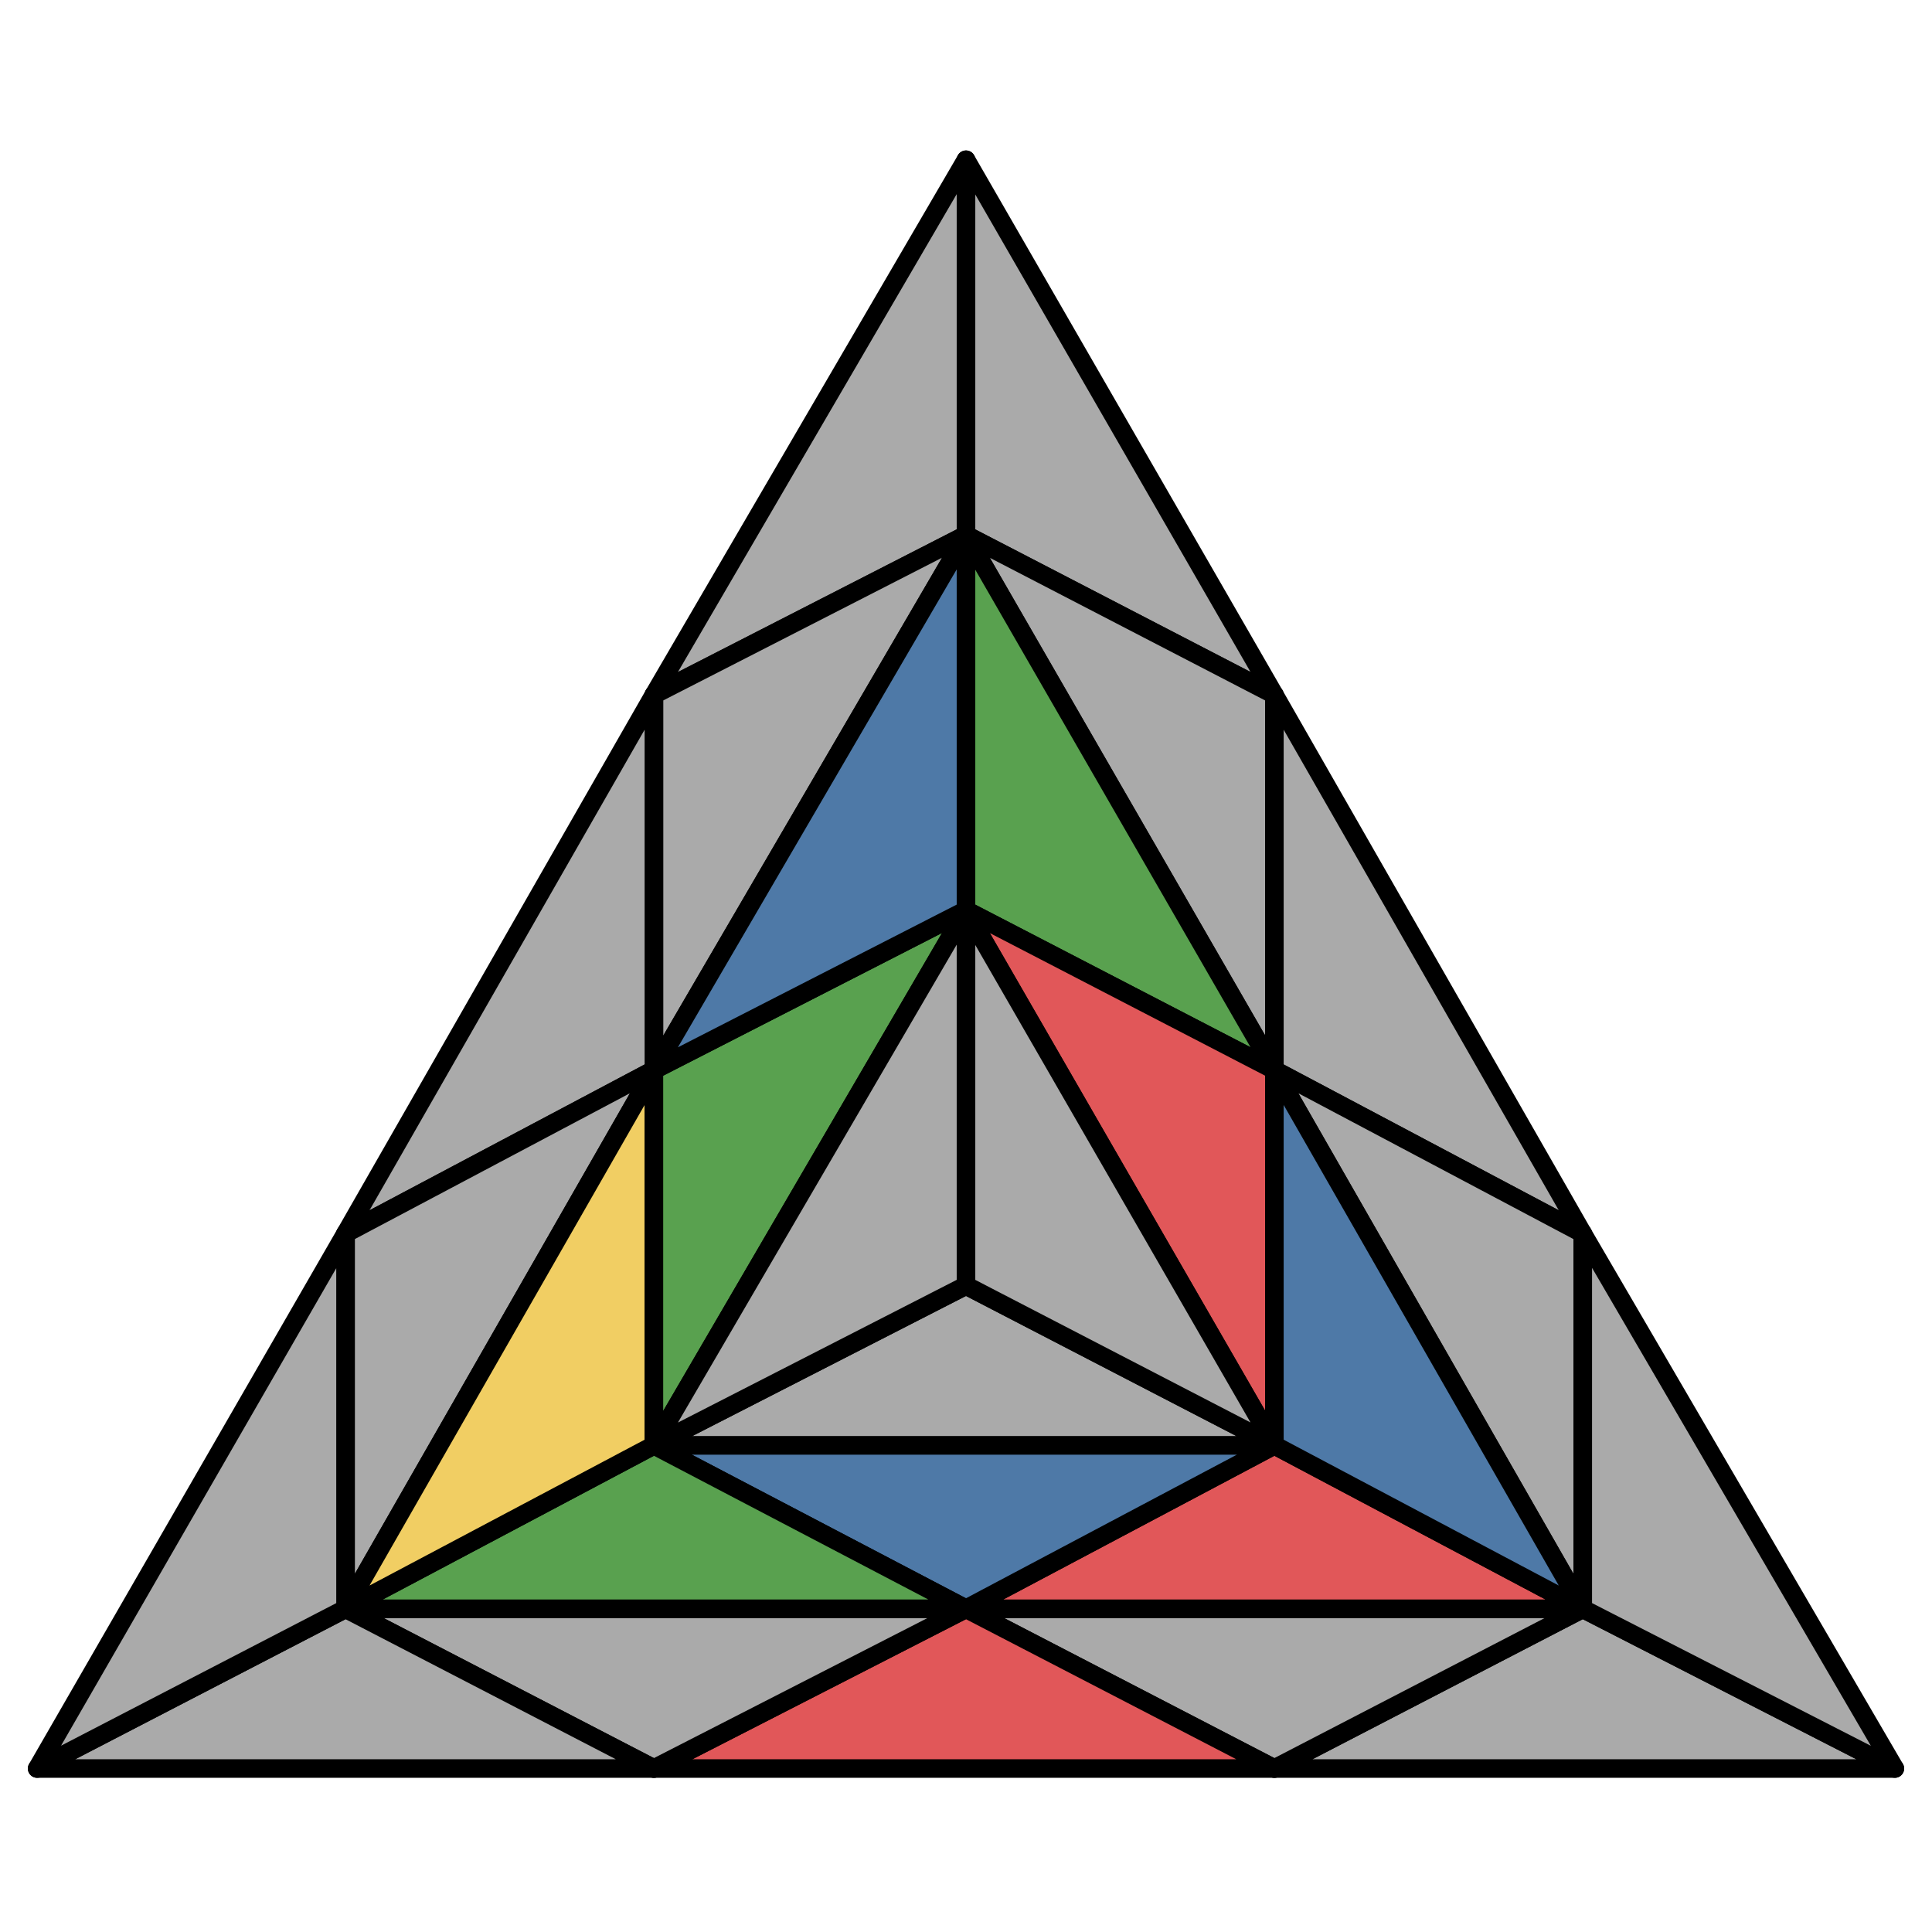
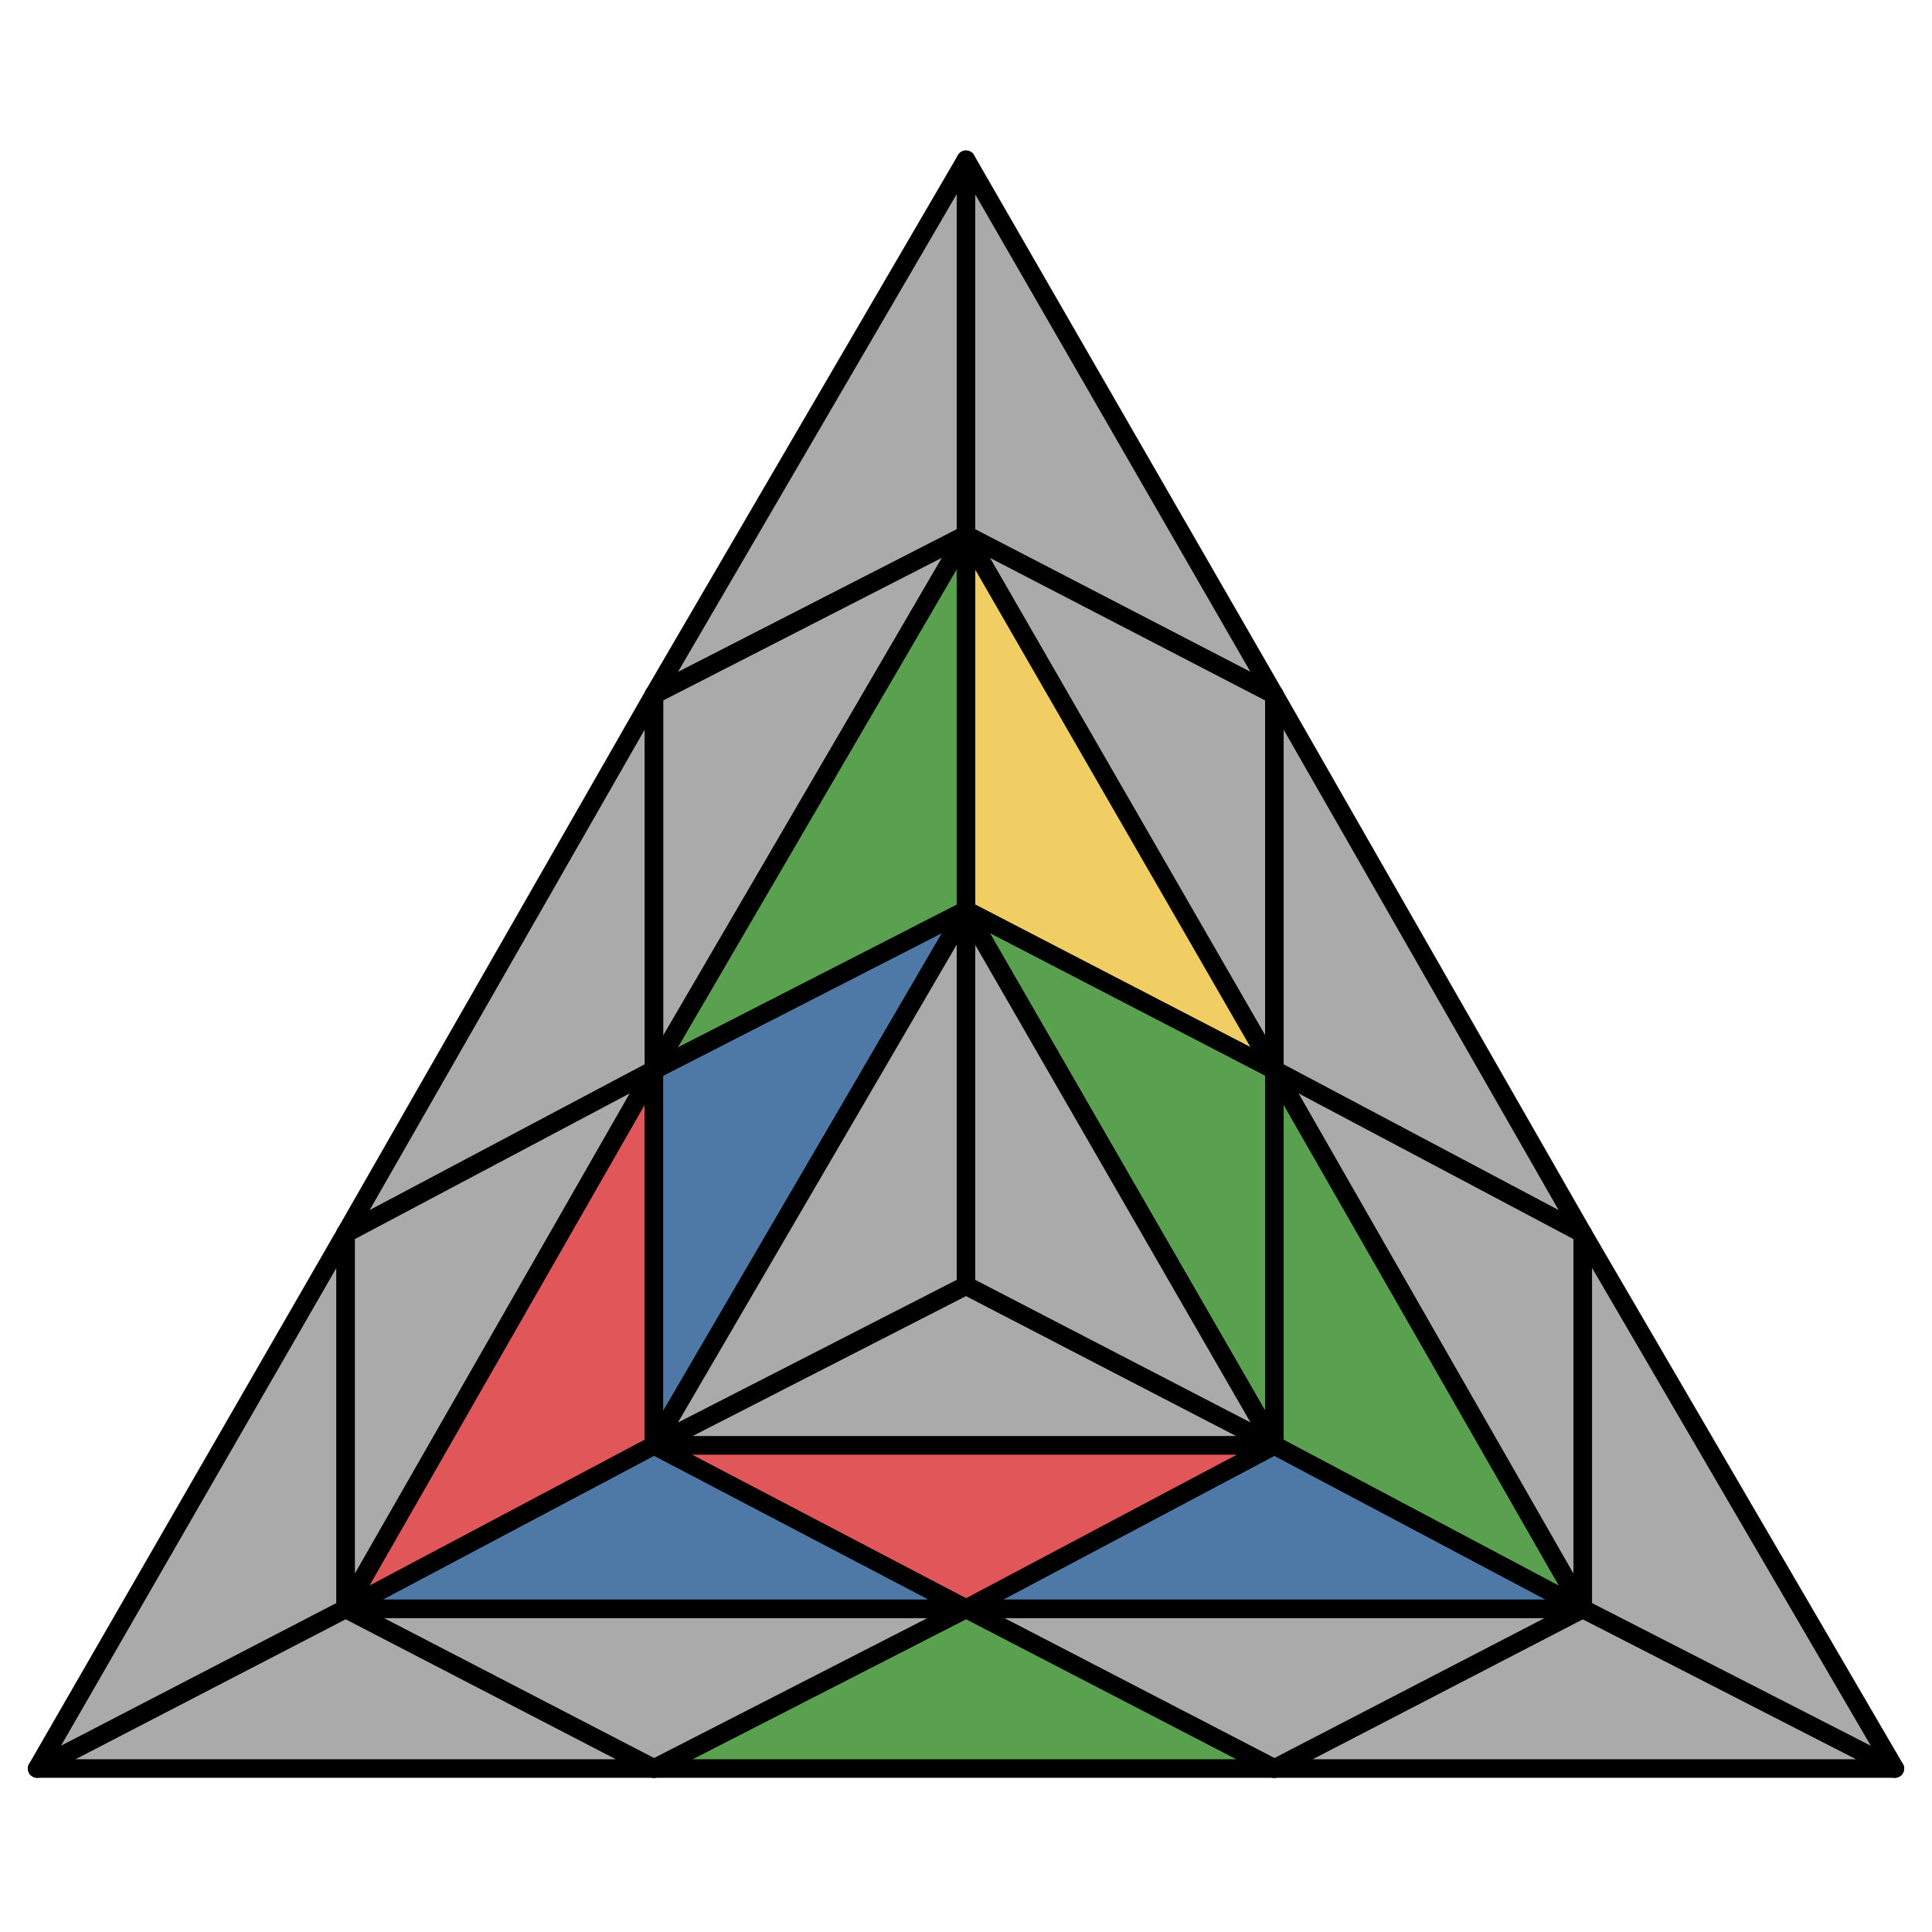
<svg xmlns="http://www.w3.org/2000/svg" id="28" viewBox="0 0 520 520">
  <style>
polygon { stroke: black; stroke-width: 5px; stroke-linejoin: round;}
.green {fill: #59a14f;}
.red {fill: #e15759;}
.blue {fill: #4e79a7;}
.yellow {fill: #f1ce63;}
.grey {fill: #aaa;}
</style>
  <polygon class="grey" points="343 476 426 433 510 476" />
  <polygon class="grey" points="260 433 343 476 426 433" />
-   <polygon class="red" points="176 476 260 433 343 476" />
+   <polygon class="green" points="176 476 260 433 343 476" />
  <polygon class="grey" points="93 433 176 476 260 433" />
  <polygon class="grey" points="10 476 93 433 176 476" />
  <polygon class="grey" points="176 187 260 144 260 43" />
  <polygon class="grey" points="176 288 176 187 260 144" />
  <polygon class="grey" points="93 332 176 288 176 187" />
  <polygon class="grey" points="93 433 93 332 176 288" />
  <polygon class="grey" points="10 476 93 433 93 332" />
  <polygon class="grey" points="343 187 260 144 260 43" />
  <polygon class="grey" points="343 288 343 187 260 144" />
  <polygon class="grey" points="426 332 343 288 343 187" />
  <polygon class="grey" points="426 433 426 332 343 288" />
  <polygon class="grey" points="426 433 510 476 426 332" />
-   <polygon class="red" points="426 433 343 389 260 433" />
-   <polygon class="blue" points="260 433 176 389 343 389" />
-   <polygon class="green" points="93 433 176 389 260 433" />
-   <polygon class="yellow" points="176 288 93 433 176 389" />
-   <polygon class="green" points="176 288 260 245 176 389" />
-   <polygon class="blue" points="176 288 260 144 260 245" />
-   <polygon class="green" points="260 144 343 288 260 245" />
-   <polygon class="red" points="343 288 260 245 343 389" />
-   <polygon class="blue" points="343 288 426 433 343 389" />
+   <polygon class="blue" points="426 433 343 389 260 433" />
+   <polygon class="red" points="260 433 176 389 343 389" />
+   <polygon class="blue" points="93 433 176 389 260 433" />
+   <polygon class="red" points="176 288 93 433 176 389" />
+   <polygon class="blue" points="176 288 260 245 176 389" />
+   <polygon class="green" points="176 288 260 144 260 245" />
+   <polygon class="yellow" points="260 144 343 288 260 245" />
+   <polygon class="green" points="343 288 260 245 343 389" />
+   <polygon class="green" points="343 288 426 433 343 389" />
  <polygon class="grey" points="343 389 260 346 176 389" />
  <polygon class="grey" points="176 389 260 245 260 346" />
  <polygon class="grey" points="343 389 260 245 260 346" />
</svg>
